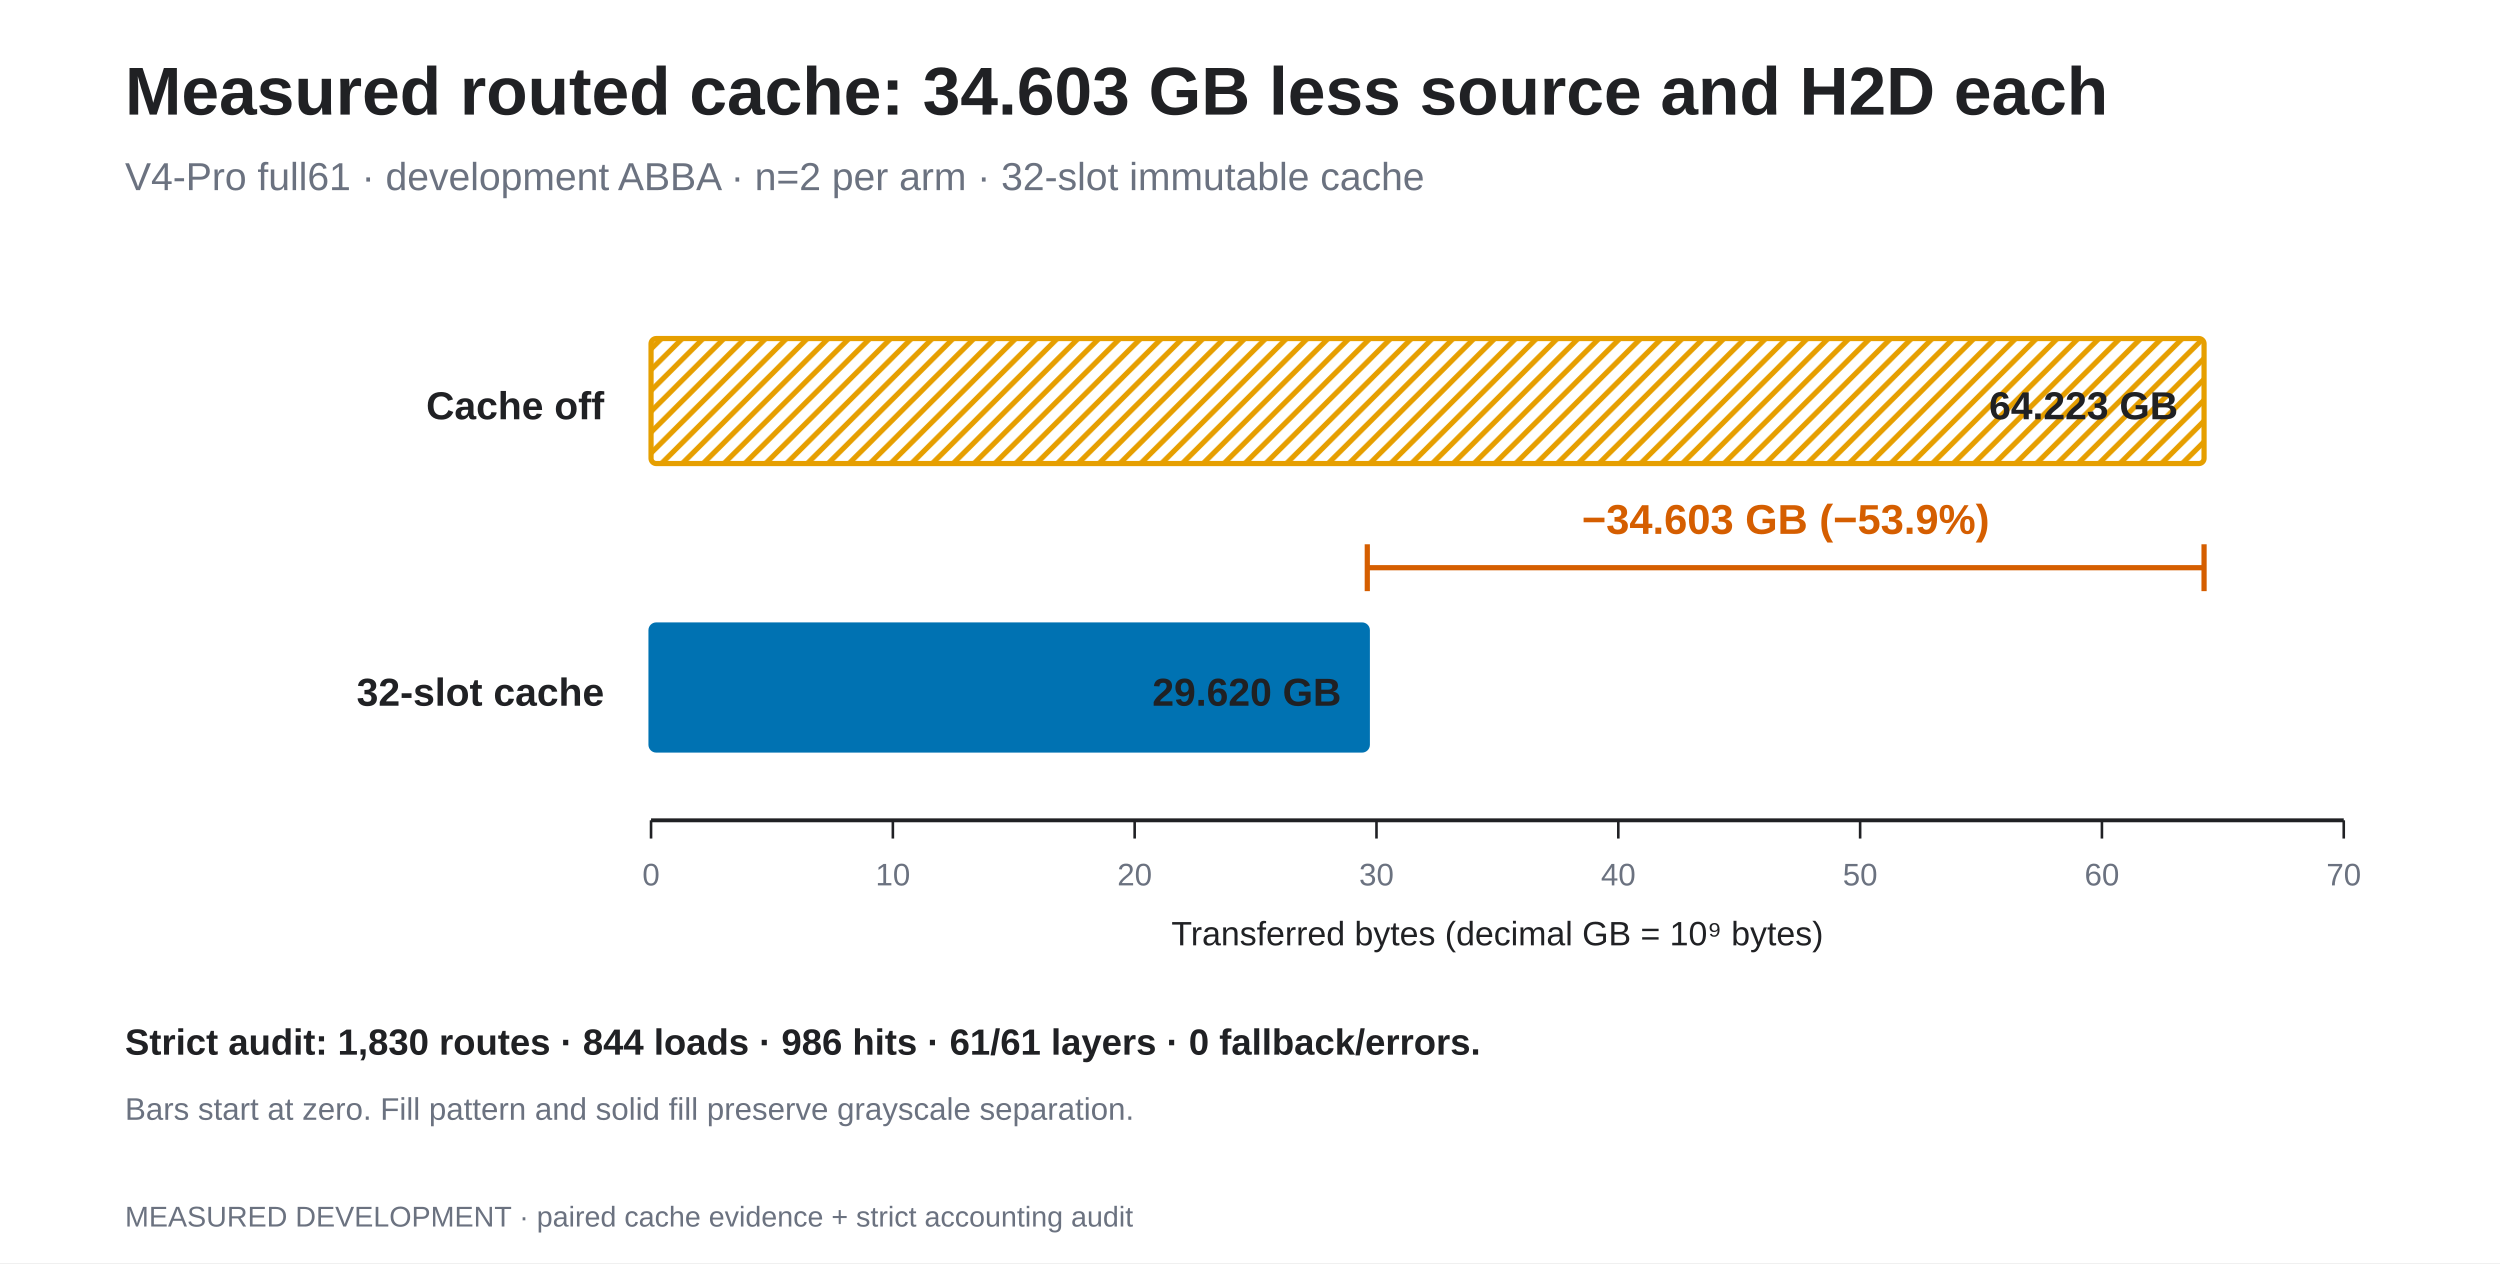
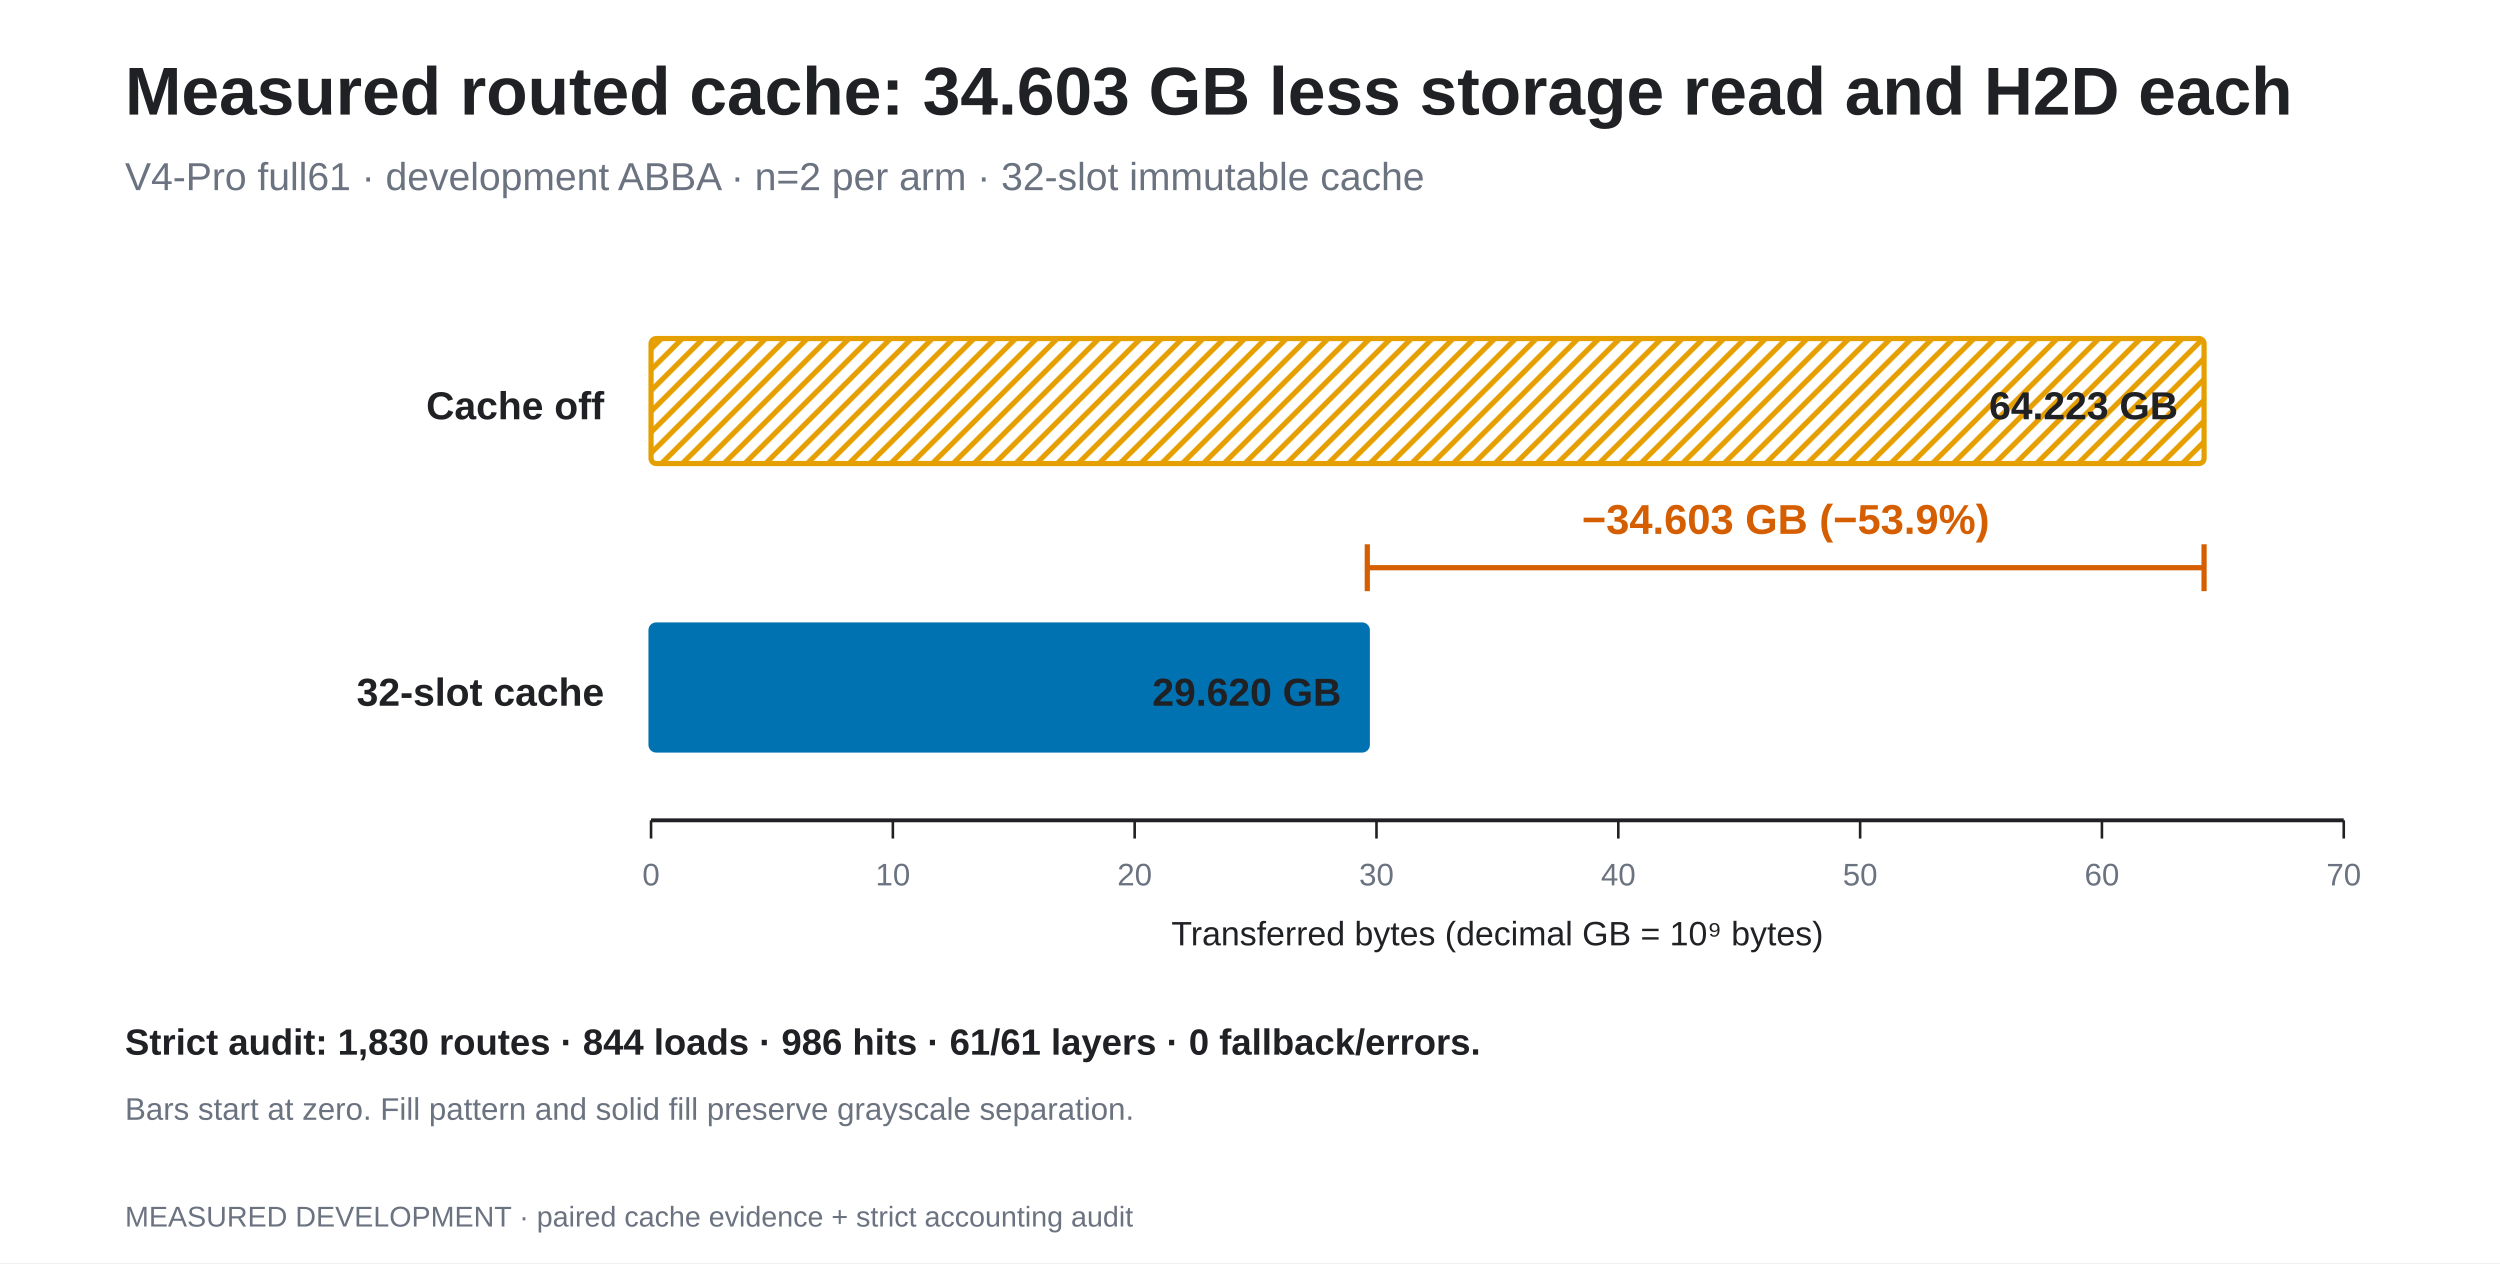
<svg xmlns="http://www.w3.org/2000/svg" width="960" height="485" viewBox="0 0 960 485" role="img" aria-labelledby="title desc">
  <defs>
    <pattern id="hatch-orange" width="8" height="8" patternUnits="userSpaceOnUse">
      <rect width="8" height="8" fill="#ffffff" />
      <path d="M-2,2 L2,-2 M0,8 L8,0 M6,10 L10,6" stroke="#E69F00" stroke-width="2" />
    </pattern>
    <pattern id="hatch-sky" width="8" height="8" patternUnits="userSpaceOnUse">
      <rect width="8" height="8" fill="#56B4E9" />
      <path d="M-2,2 L2,-2 M0,8 L8,0 M6,10 L10,6" stroke="#ffffff" stroke-width="1.5" />
    </pattern>
    <pattern id="dots-green" width="8" height="8" patternUnits="userSpaceOnUse">
      <rect width="8" height="8" fill="#009E73" />
      <circle cx="2" cy="2" r="1.2" fill="#ffffff" />
      <circle cx="6" cy="6" r="1.2" fill="#ffffff" />
    </pattern>
    <pattern id="cross-vermillion" width="8" height="8" patternUnits="userSpaceOnUse">
      <rect width="8" height="8" fill="#D55E00" />
      <path d="M0,0 L8,8 M8,0 L0,8" stroke="#ffffff" stroke-width="1" />
    </pattern>
    <pattern id="vertical-purple" width="8" height="8" patternUnits="userSpaceOnUse">
      <rect width="8" height="8" fill="#CC79A7" />
      <path d="M2,0 L2,8 M6,0 L6,8" stroke="#ffffff" stroke-width="1.2" />
    </pattern>
  </defs>
  <rect width="100%" height="100%" fill="#ffffff" />
-   <text x="48.00" y="44.00" font-family="Arial,Helvetica,sans-serif" font-size="26" fill="#202124" text-anchor="start" font-weight="bold">Measured routed cache: 34.603 GB less source and H2D each</text>
+   <text x="48.00" y="44.00" font-family="Arial,Helvetica,sans-serif" font-size="26" fill="#202124" text-anchor="start" font-weight="bold">Measured routed cache: 34.603 GB less storage read and H2D each</text>
  <text x="48.00" y="73.00" font-family="Arial,Helvetica,sans-serif" font-size="15" fill="#6b7280" text-anchor="start" font-weight="normal">V4-Pro full61 · development ABBA · n=2 per arm · 32-slot immutable cache</text>
  <text x="232.00" y="161.00" font-family="Arial,Helvetica,sans-serif" font-size="15" fill="#202124" text-anchor="end" font-weight="bold">Cache off</text>
  <rect x="250.00" y="130.00" width="596.36" height="48.00" rx="2" fill="url(#hatch-orange)" stroke="#E69F00" stroke-width="2" />
  <text x="836.36" y="161.00" font-family="Arial,Helvetica,sans-serif" font-size="15" fill="#202124" text-anchor="end" font-weight="bold">64.223 GB</text>
  <text x="232.00" y="271.00" font-family="Arial,Helvetica,sans-serif" font-size="15" fill="#202124" text-anchor="end" font-weight="bold">32-slot cache</text>
  <rect x="250.00" y="240.00" width="275.04" height="48.00" rx="2" fill="#0072B2" stroke="#0072B2" stroke-width="2" />
  <text x="515.04" y="271.00" font-family="Arial,Helvetica,sans-serif" font-size="15" fill="#202124" text-anchor="end" font-weight="bold">29.620 GB</text>
  <line x1="525.04" y1="218.00" x2="846.36" y2="218.00" stroke="#D55E00" stroke-width="2" />
  <line x1="525.04" y1="209.00" x2="525.04" y2="227.00" stroke="#D55E00" stroke-width="2" />
  <line x1="846.36" y1="209.00" x2="846.36" y2="227.00" stroke="#D55E00" stroke-width="2" />
  <text x="685.70" y="205.00" font-family="Arial,Helvetica,sans-serif" font-size="16" fill="#D55E00" text-anchor="middle" font-weight="bold">−34.603 GB  (−53.9%)</text>
  <line x1="250.00" y1="315.00" x2="900.00" y2="315.00" stroke="#202124" stroke-width="1.5" />
  <line x1="250.00" y1="315.00" x2="250.00" y2="322.00" stroke="#202124" stroke-width="1" />
  <text x="250.00" y="340.00" font-family="Arial,Helvetica,sans-serif" font-size="12" fill="#6b7280" text-anchor="middle" font-weight="normal">0</text>
  <line x1="342.86" y1="315.00" x2="342.86" y2="322.00" stroke="#202124" stroke-width="1" />
  <text x="342.86" y="340.00" font-family="Arial,Helvetica,sans-serif" font-size="12" fill="#6b7280" text-anchor="middle" font-weight="normal">10</text>
  <line x1="435.71" y1="315.00" x2="435.71" y2="322.00" stroke="#202124" stroke-width="1" />
  <text x="435.71" y="340.00" font-family="Arial,Helvetica,sans-serif" font-size="12" fill="#6b7280" text-anchor="middle" font-weight="normal">20</text>
  <line x1="528.57" y1="315.00" x2="528.57" y2="322.00" stroke="#202124" stroke-width="1" />
  <text x="528.57" y="340.00" font-family="Arial,Helvetica,sans-serif" font-size="12" fill="#6b7280" text-anchor="middle" font-weight="normal">30</text>
  <line x1="621.43" y1="315.00" x2="621.43" y2="322.00" stroke="#202124" stroke-width="1" />
  <text x="621.43" y="340.00" font-family="Arial,Helvetica,sans-serif" font-size="12" fill="#6b7280" text-anchor="middle" font-weight="normal">40</text>
  <line x1="714.29" y1="315.00" x2="714.29" y2="322.00" stroke="#202124" stroke-width="1" />
  <text x="714.29" y="340.00" font-family="Arial,Helvetica,sans-serif" font-size="12" fill="#6b7280" text-anchor="middle" font-weight="normal">50</text>
  <line x1="807.14" y1="315.00" x2="807.14" y2="322.00" stroke="#202124" stroke-width="1" />
  <text x="807.14" y="340.00" font-family="Arial,Helvetica,sans-serif" font-size="12" fill="#6b7280" text-anchor="middle" font-weight="normal">60</text>
  <line x1="900.00" y1="315.00" x2="900.00" y2="322.00" stroke="#202124" stroke-width="1" />
  <text x="900.00" y="340.00" font-family="Arial,Helvetica,sans-serif" font-size="12" fill="#6b7280" text-anchor="middle" font-weight="normal">70</text>
  <text x="575.00" y="363.00" font-family="Arial,Helvetica,sans-serif" font-size="13" fill="#202124" text-anchor="middle" font-weight="normal">Transferred bytes (decimal GB = 10⁹ bytes)</text>
  <text x="48.00" y="405.00" font-family="Arial,Helvetica,sans-serif" font-size="14" fill="#202124" text-anchor="start" font-weight="bold">Strict audit: 1,830 routes · 844 loads · 986 hits · 61/61 layers · 0 fallback/errors.</text>
  <text x="48.00" y="430.00" font-family="Arial,Helvetica,sans-serif" font-size="12" fill="#6b7280" text-anchor="start" font-weight="normal">Bars start at zero. Fill pattern and solid fill preserve grayscale separation.</text>
  <text x="48.00" y="471.00" font-family="Arial,Helvetica,sans-serif" font-size="11" fill="#6b7280" text-anchor="start" font-weight="normal">MEASURED DEVELOPMENT · paired cache evidence + strict accounting audit</text>
</svg>
